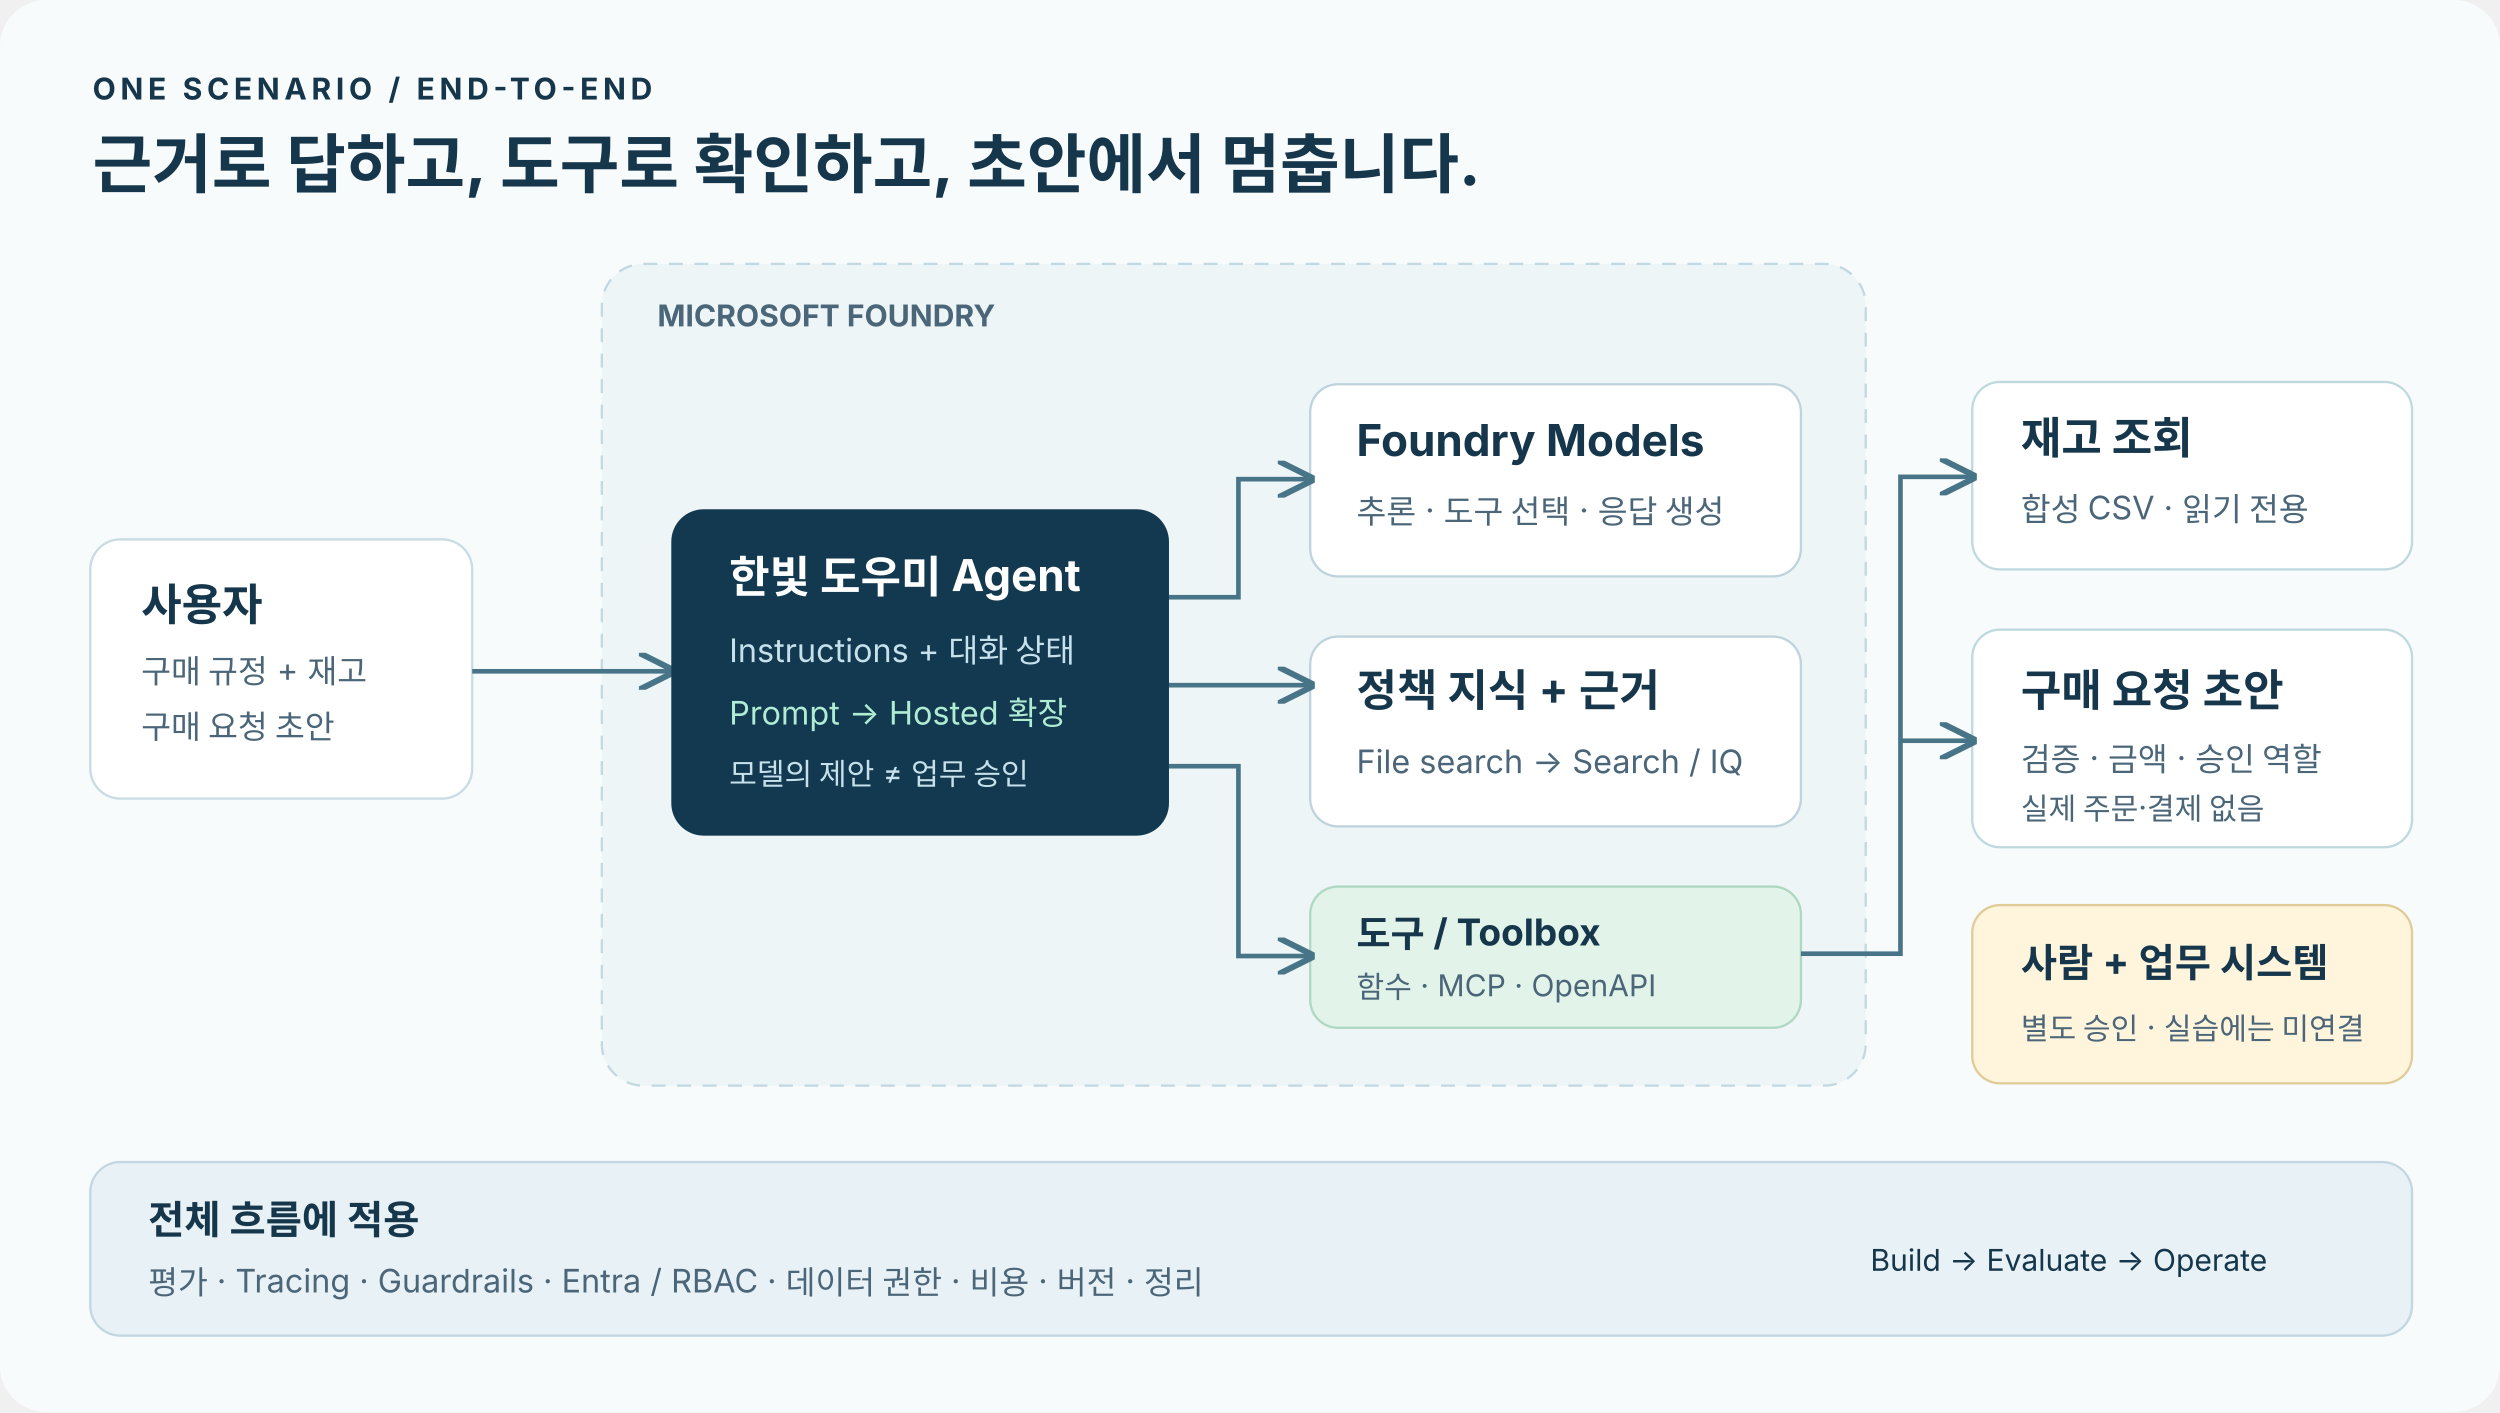
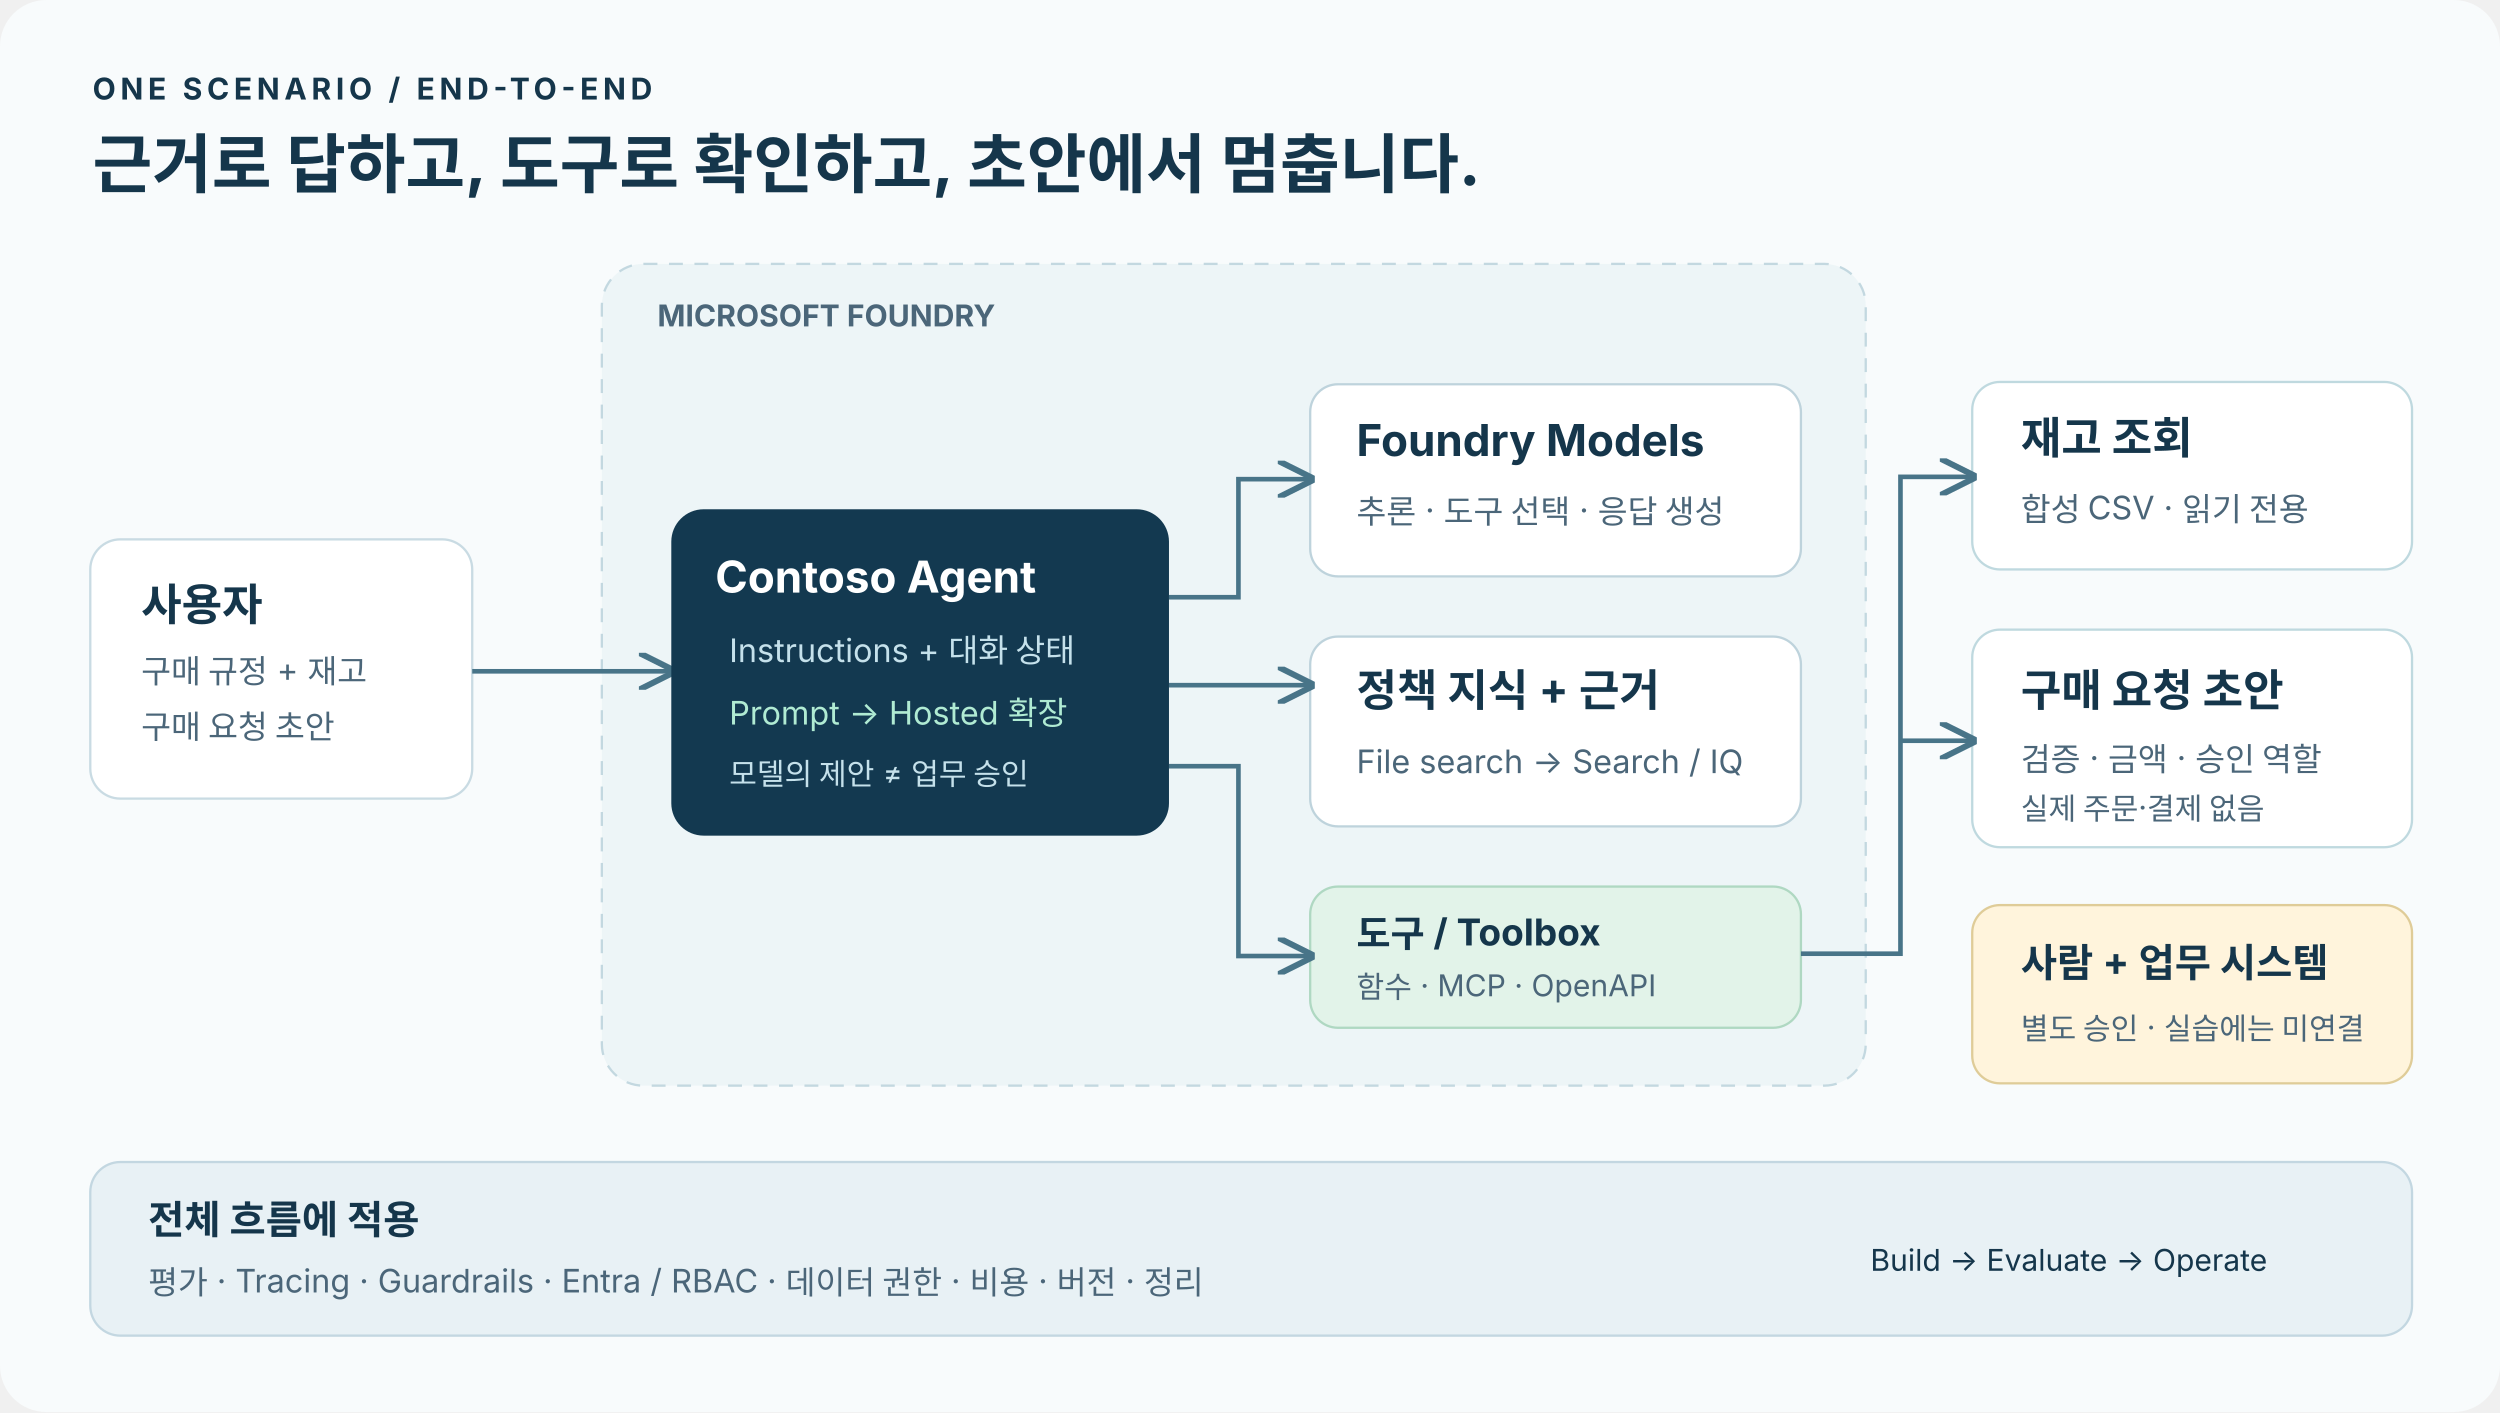
<svg xmlns="http://www.w3.org/2000/svg" width="1080" height="610" viewBox="0 0 1080 610" role="img" aria-labelledby="title desc">
  <defs>
    <marker id="arrow" markerWidth="8" markerHeight="8" refX="7" refY="4" orient="auto">
      <path d="M0 0L8 4L0 8" fill="none" stroke="#487488" stroke-width="1.3" />
    </marker>
    <style>text{font-family:-apple-system,BlinkMacSystemFont,"Apple SD Gothic Neo","Malgun Gothic",sans-serif;fill:#15364b}.title{font-weight:700;font-size:19px}.sub{font-size:14px;fill:#4b6679}.small{font-size:13px;fill:#4b6679}.line{stroke:#487488;stroke-width:2;fill:none;marker-end:url(#arrow)}</style>
  </defs>
  <rect width="1080" height="610" rx="20" fill="#f8fbfc" />
  <text x="40" y="43" font-size="13" fill="#007568" font-weight="700" letter-spacing="2">ONE SCENARIO / END-TO-END</text>
  <text x="40" y="81" font-size="28" font-weight="750">근거로 답하고, 도구로 확인하고, 초안에서 멈춥니다.</text>
  <rect x="260" y="114" width="546" height="355" rx="18" fill="#edf5f7" stroke="#c3d8e0" stroke-dasharray="6 5" />
  <text x="284" y="141" class="small" font-weight="700">MICROSOFT FOUNDRY</text>
  <rect x="39" y="233" width="165" height="112" rx="13" fill="#fff" stroke="#c9dbe3" />
  <text x="61" y="268" class="title">사용자</text>
  <text x="61" y="295" class="sub">구매 규정 + 재고</text>
  <text x="61" y="319" class="sub">구매 요청 초안</text>
  <path d="M204 290H290" class="line" />
  <rect x="290" y="220" width="215" height="141" rx="14" fill="#133950" />
-   <text x="315" y="256" style="fill:#fff" class="title">한빛 도우미 Agent</text>
+   <text x="309" y="256" style="fill:#fff" class="title">Contoso Agent</text>
  <text x="315" y="286" style="fill:#c5e1eb" class="sub">Instructions + 대화 상태</text>
  <text x="315" y="313" style="fill:#b0ebd3" class="sub">Prompt → Hosted 확장</text>
  <text x="315" y="339" style="fill:#c5e1eb" class="small">모델의 제안 ≠ 업무 승인</text>
  <rect x="566" y="166" width="212" height="83" rx="12" fill="#fff" stroke="#bed3dc" />
  <text x="586" y="197" class="title">Foundry Models</text>
  <text x="586" y="226" class="sub">추론 · 도구 선택 · 응답 생성</text>
  <path d="M505 258H535V207H566" class="line" />
  <rect x="566" y="275" width="212" height="82" rx="12" fill="#fff" stroke="#bed3dc" />
  <text x="586" y="305" class="title">정책 지식 + 근거</text>
  <text x="586" y="334" class="sub">File search → Search / IQ</text>
  <path d="M505 296H566" class="line" />
  <rect x="566" y="383" width="212" height="61" rx="12" fill="#e2f3e9" stroke="#afd8c2" />
  <text x="586" y="409" font-size="16" font-weight="700">도구 / Toolbox</text>
  <text x="586" y="431" class="small">함수 · MCP · OpenAPI</text>
  <path d="M505 331H535V413H566" class="line" />
  <rect x="852" y="165" width="190" height="81" rx="12" fill="#fff" stroke="#bfd9df" />
  <text x="873" y="196" class="title">재고 조회</text>
  <text x="873" y="225" class="sub">합성 CSV · 읽기 전용</text>
  <rect x="852" y="272" width="190" height="94" rx="12" fill="#fff" stroke="#bfd9df" />
  <text x="873" y="305" class="title">구매 요청 초안</text>
  <text x="873" y="333" class="sub">검증 · 금액 · 승인 역할</text>
  <text x="873" y="354" class="small">실제 주문·결제 없음</text>
  <path d="M778 412H821V206H852" class="line" />
  <path d="M821 320H852" class="line" />
  <rect x="852" y="391" width="190" height="77" rx="12" fill="#fff4dc" stroke="#dfcc98" />
  <text x="873" y="422" font-size="17" font-weight="700">사람 + 업무 시스템</text>
  <text x="873" y="449" class="small">별도 승인 · 실습에는 미연결</text>
  <rect x="39" y="502" width="1003" height="75" rx="13" fill="#e8f1f5" stroke="#c3d7e1" />
  <text x="64" y="533" font-size="17" font-weight="700">전체 흐름에 적용</text>
  <text x="64" y="559" class="sub">평가 · Tracing · Guardrails · Entra / RBAC · 데이터 권한 · 비용 · 버전 · 정리</text>
  <text x="808" y="549" font-size="13" fill="#006f70">Build → Evaluate → Operate</text>
</svg>
